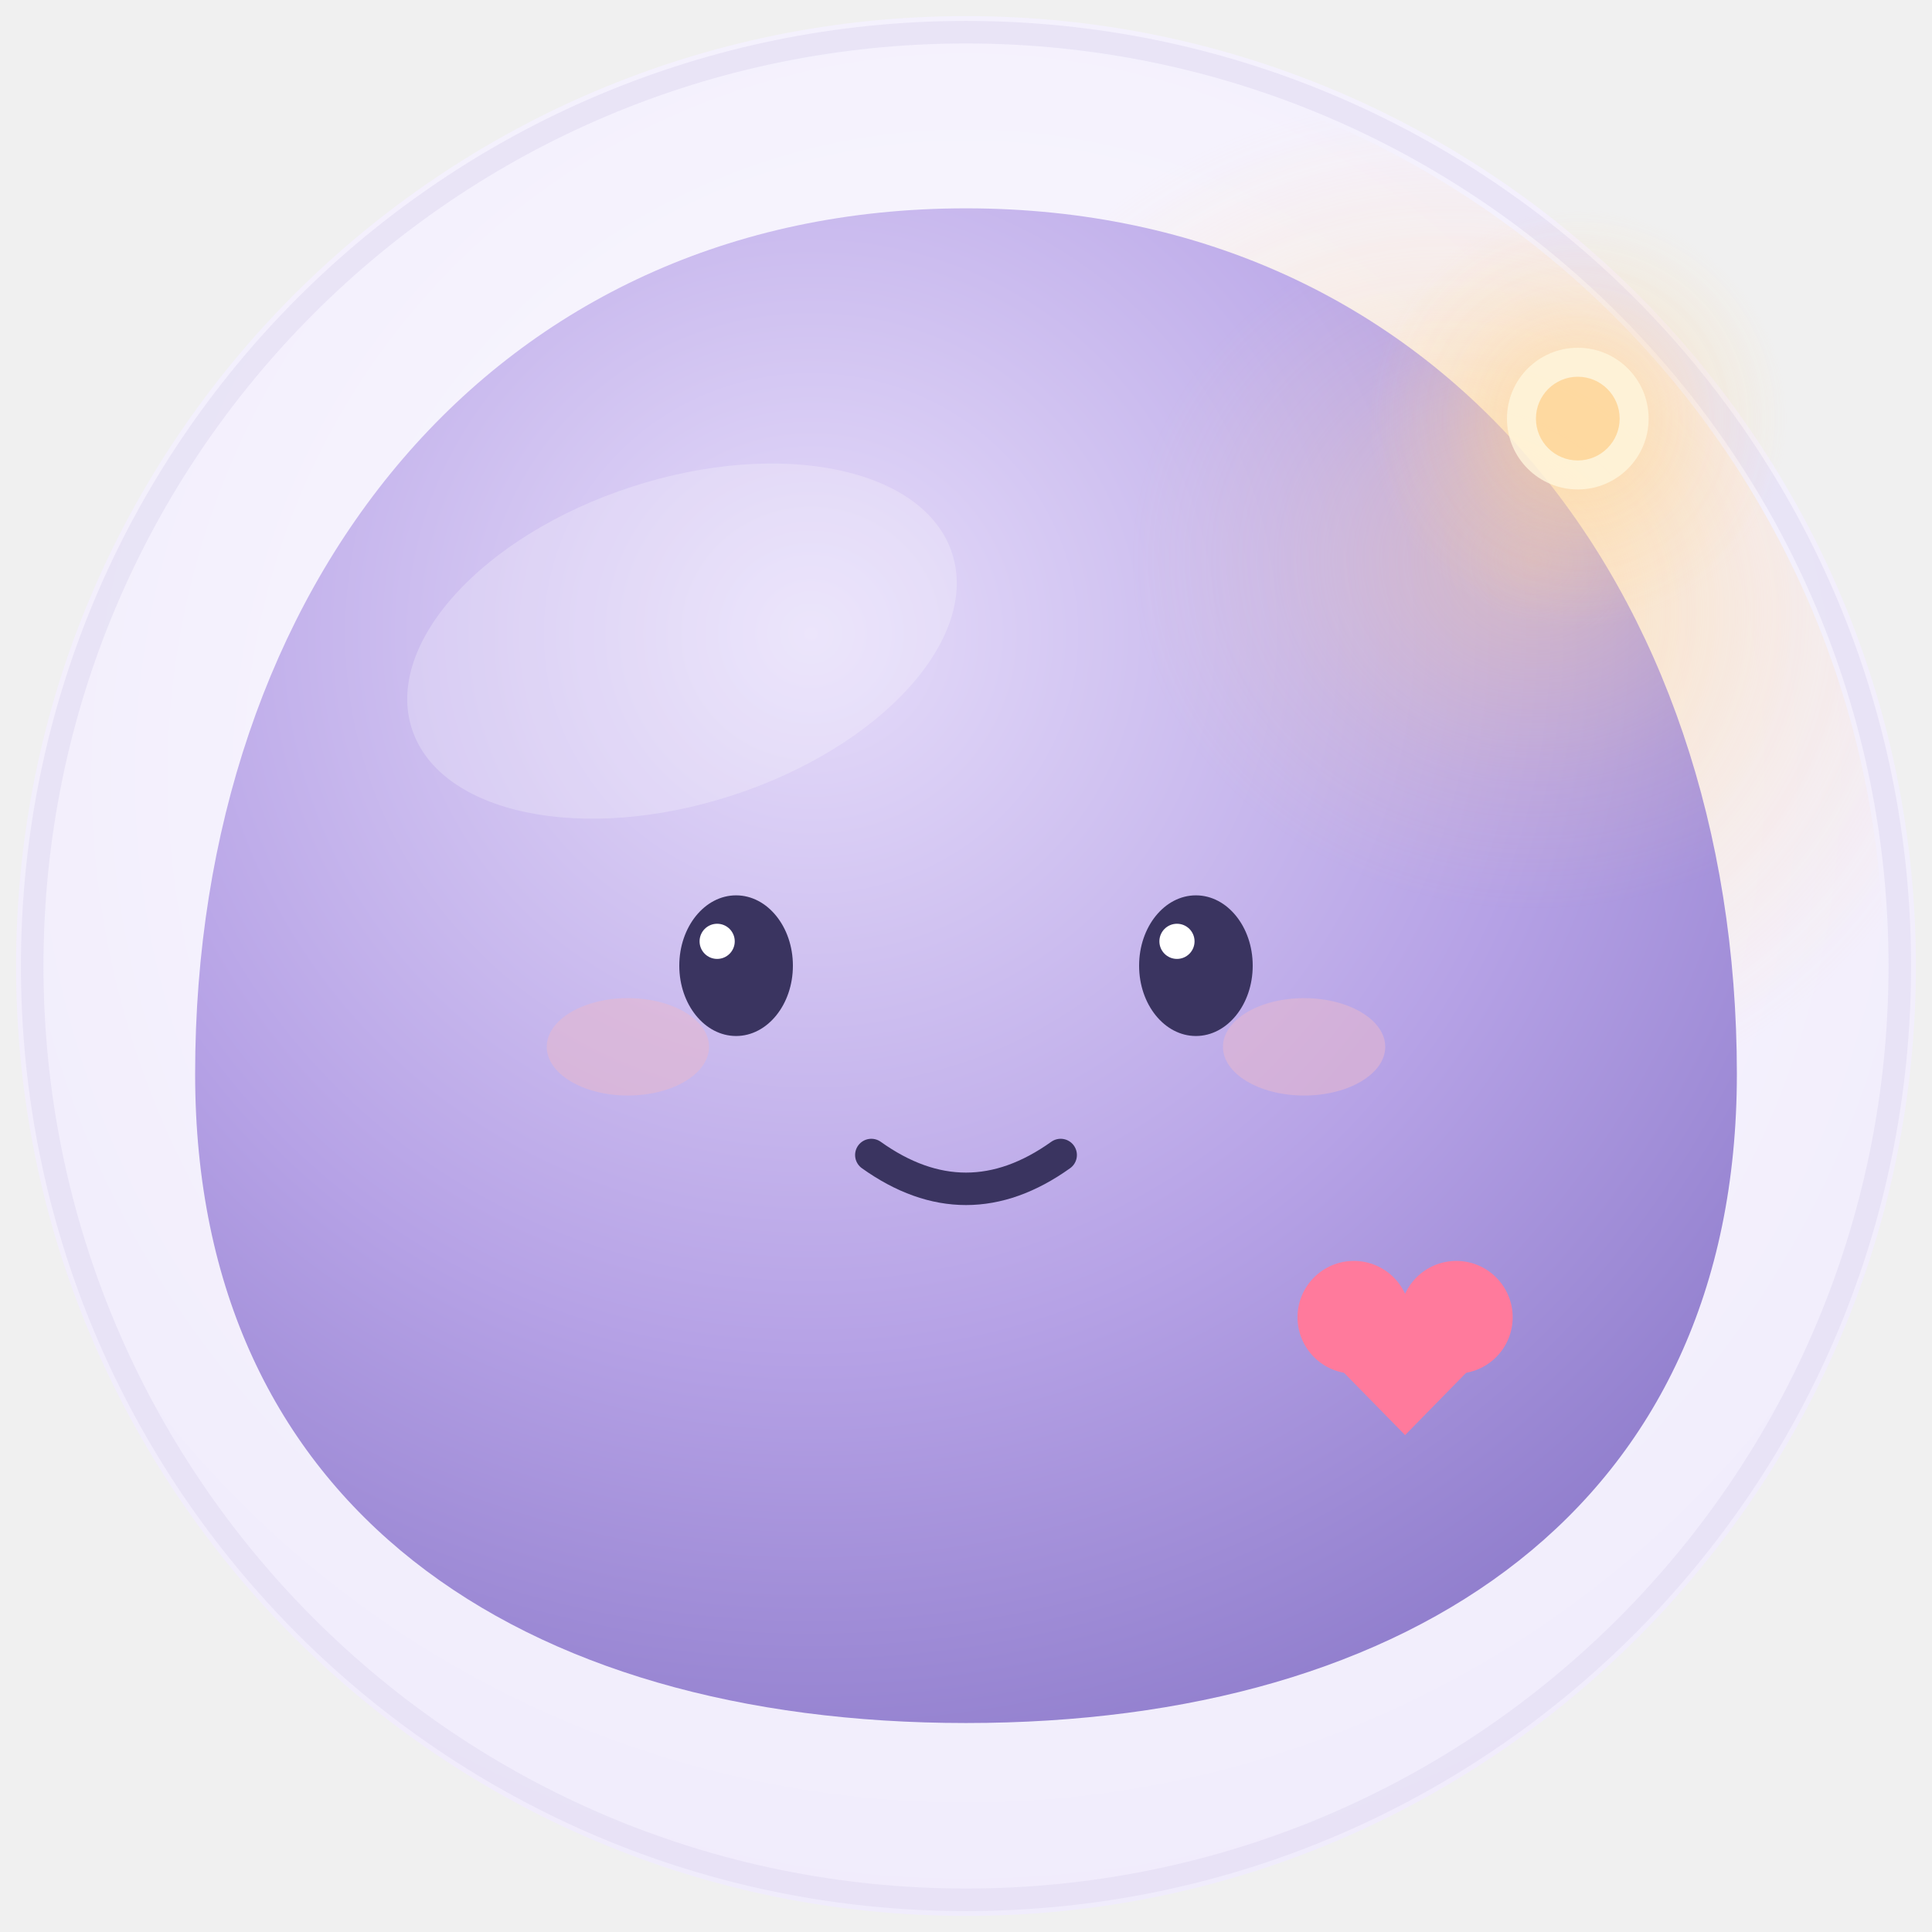
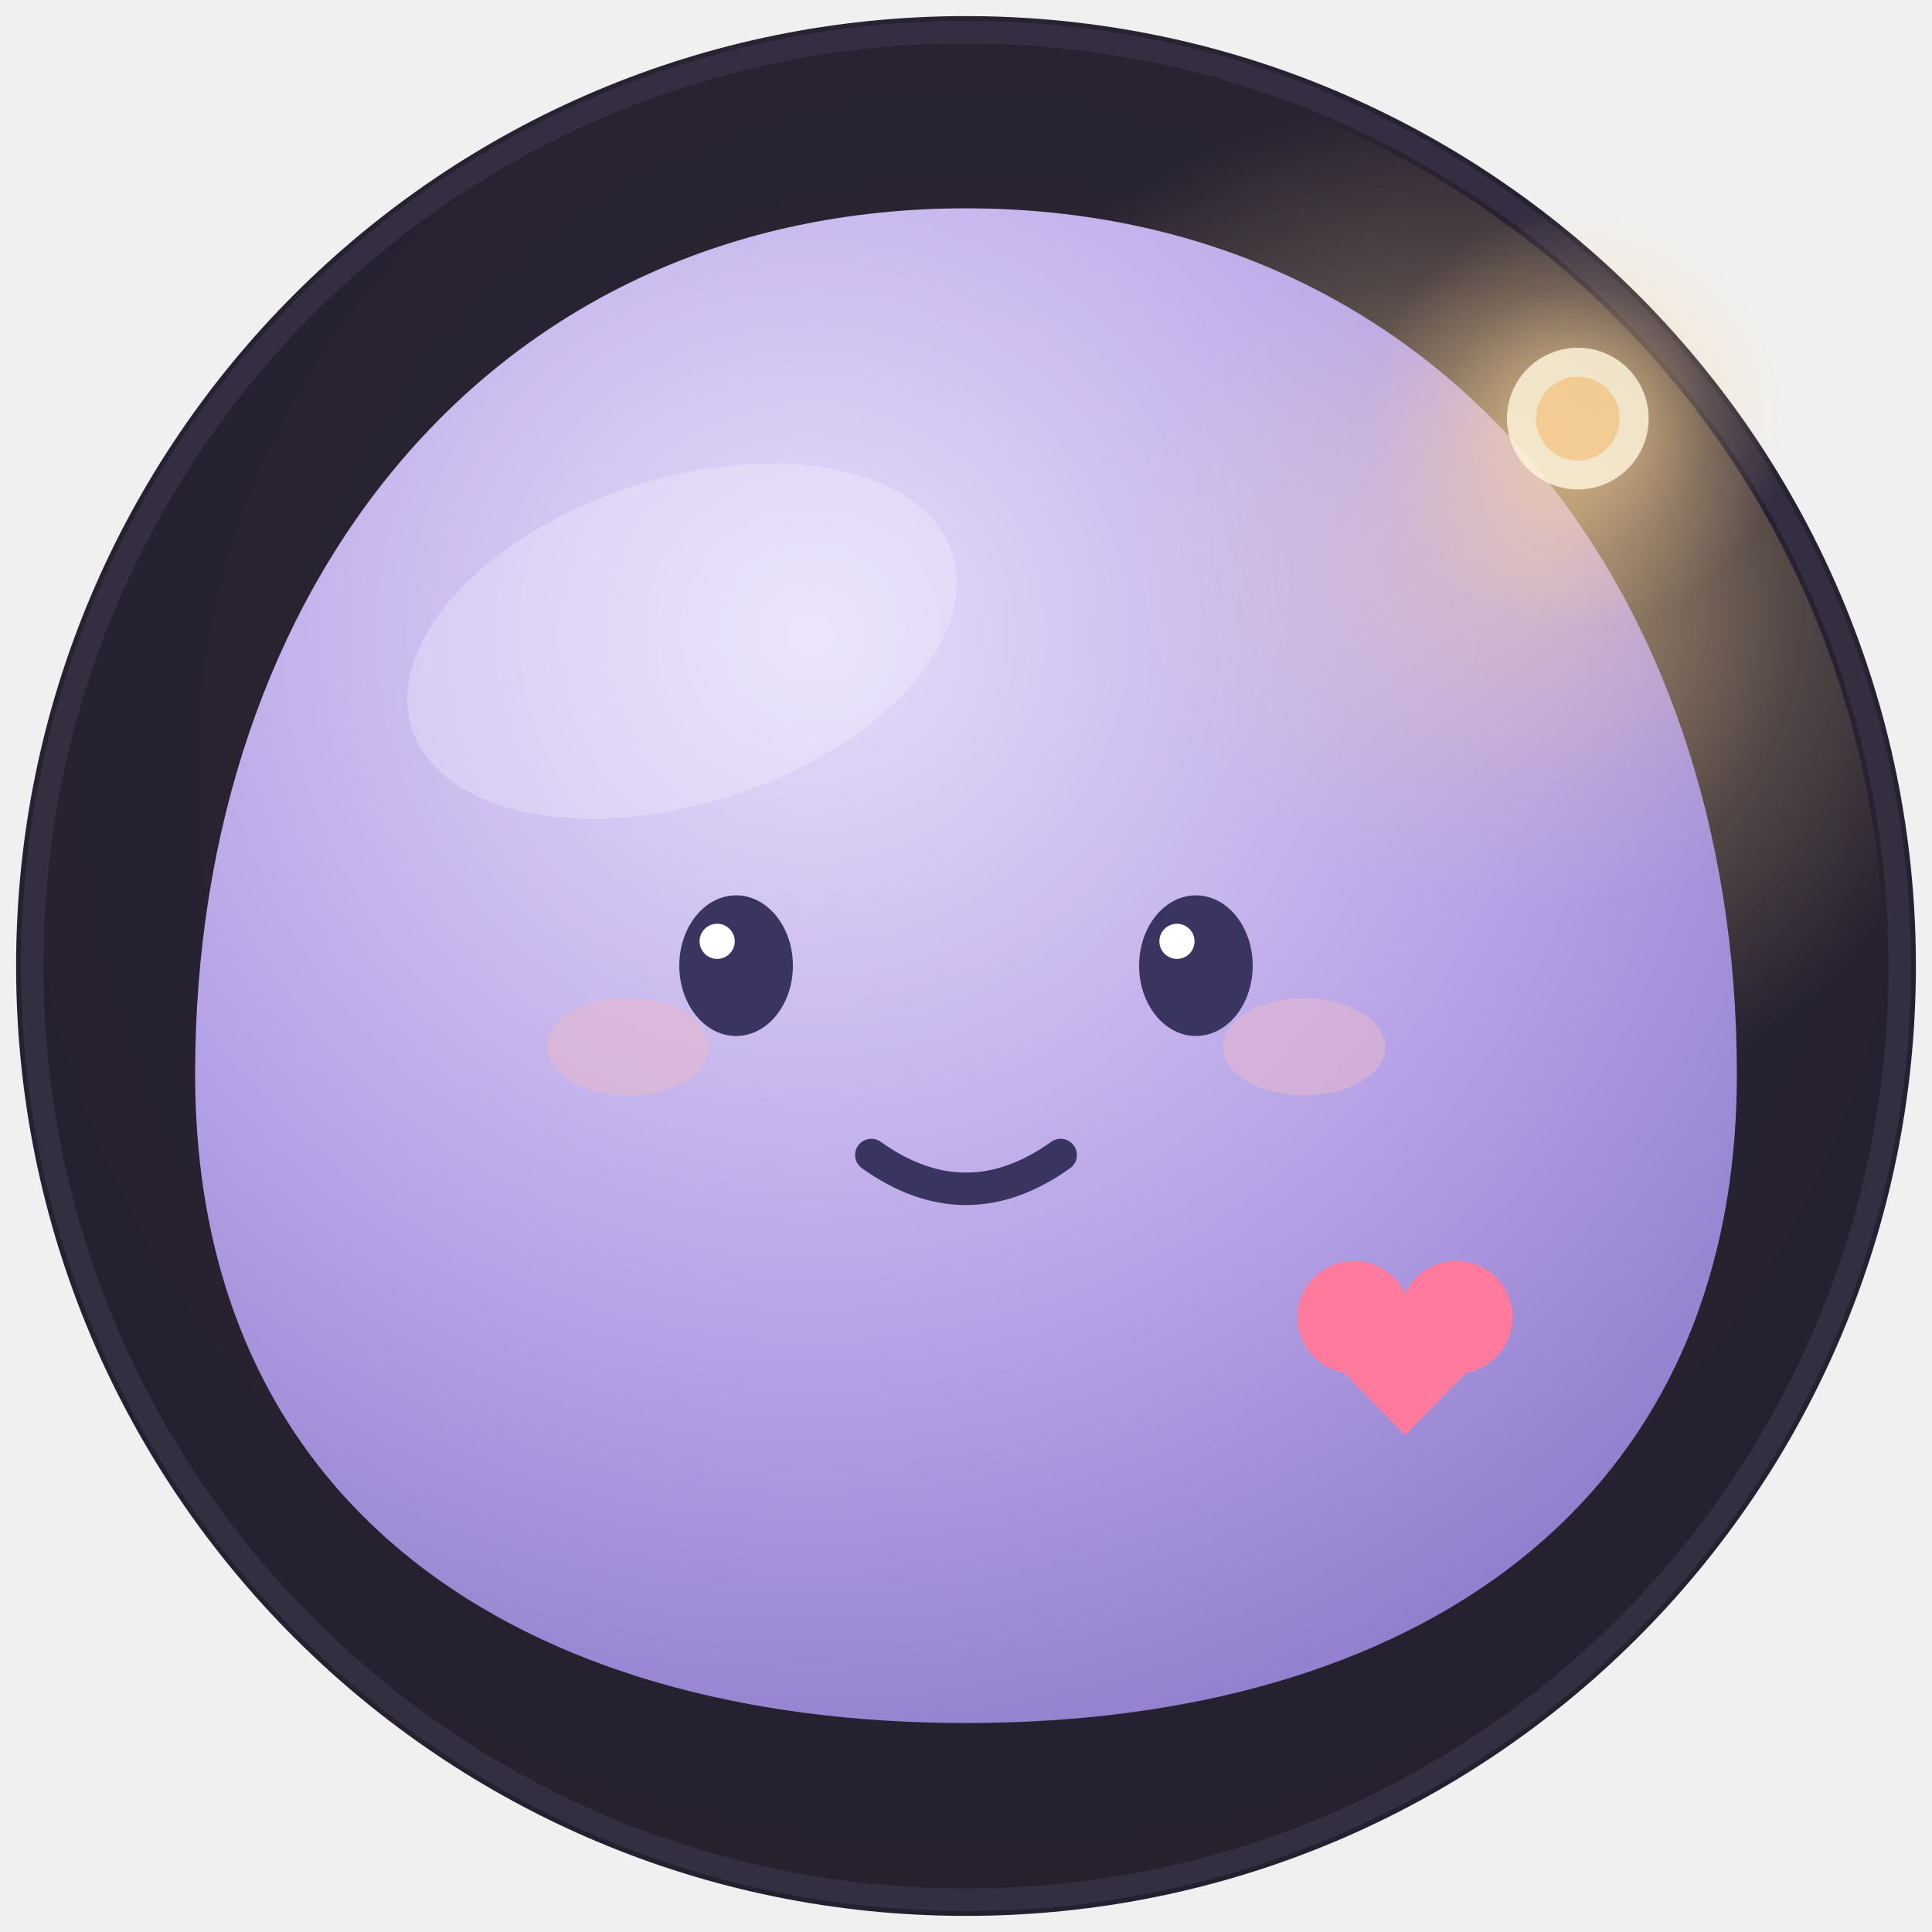
<svg xmlns="http://www.w3.org/2000/svg" viewBox="0 0 132 132">
  <style>
.body{transform-box:fill-box;transform-origin:50% 100%;animation:warm 3.2s ease-in-out infinite}
@keyframes warm{0%,100%{transform:translateY(0)}50%{transform:translateY(-1.8px)}}
.orb{transform-box:fill-box;transform-origin:center;animation:glo 2.9s ease-in-out infinite}
@keyframes glo{0%,100%{opacity:.72;transform:scale(.92)}50%{opacity:1;transform:scale(1.14)}}
.hb{transform-box:fill-box;transform-origin:center;animation:beat 1.7s ease-in-out infinite}@keyframes beat{0%,62%,100%{transform:scale(1)}14%{transform:scale(1.24)}28%{transform:scale(1.04)}42%{transform:scale(1.16)}}.rise{transform-box:fill-box;transform-origin:center;opacity:0;animation:rise 2.3s ease-out infinite}@keyframes rise{0%{opacity:0;transform:translateY(2px) scale(.5)}25%{opacity:.9}100%{opacity:0;transform:translateY(-15px) scale(1)}}
@media(prefers-reduced-motion:reduce){*{animation:none!important}}
</style>
  <g class="body" fill="none">
    <path d="M66 130.9C101.843 130.9 130.9 101.843 130.9 66C130.9 30.157 101.843 1.1 66 1.1C30.157 1.1 1.1 30.157 1.1 66C1.1 101.843 30.157 130.9 66 130.9Z" fill="url(#paint0_radial_1298_440)" />
    <mask id="mask0_1298_440" style="mask-type:luminance" maskUnits="userSpaceOnUse" x="3" y="3" width="126" height="126">
      <path d="M66 128.7C100.628 128.7 128.7 100.628 128.7 66C128.7 31.372 100.628 3.3 66 3.3C31.372 3.3 3.3 31.372 3.3 66C3.3 100.628 31.372 128.7 66 128.7Z" fill="white" />
    </mask>
    <g mask="url(#mask0_1298_440)">
      <g opacity="0.9">
        <path d="M99 77C119.656 77 136.4 61.24 136.4 41.8C136.4 22.36 119.656 6.6 99 6.6C78.345 6.6 61.6 22.36 61.6 41.8C61.6 61.24 78.345 77 99 77Z" fill="url(#paint1_radial_1298_440)" />
      </g>
      <path d="M66 14.234C98.34 14.234 118.668 40.106 118.668 73.37C118.668 102.938 96.492 117.722 66 117.722C35.508 117.722 13.332 102.938 13.332 73.37C13.332 40.106 33.66 14.234 66 14.234Z" fill="url(#paint2_radial_1298_440)" />
      <mask id="mask1_1298_440" style="mask-type:luminance" maskUnits="userSpaceOnUse" x="13" y="14" width="106" height="104">
        <path d="M66 14.234C98.34 14.234 118.668 40.106 118.668 73.37C118.668 102.938 96.492 117.722 66 117.722C35.508 117.722 13.332 102.938 13.332 73.37C13.332 40.106 33.66 14.234 66 14.234Z" fill="white" />
      </mask>
      <g mask="url(#mask1_1298_440)">
        <path opacity="0.24" d="M50.022 54.347C60.214 51.036 66.943 43.63 65.05 37.806C63.158 31.982 53.362 29.945 43.17 33.257C32.978 36.568 26.249 43.974 28.142 49.798C30.034 55.622 39.83 57.659 50.022 54.347Z" fill="white" />
        <path opacity="0.495" d="M104.808 62.282C120.117 62.282 132.528 51.526 132.528 38.258C132.528 24.99 120.117 14.234 104.808 14.234C89.499 14.234 77.088 24.99 77.088 38.258C77.088 51.526 89.499 62.282 104.808 62.282Z" fill="url(#paint3_radial_1298_440)" />
      </g>
      <path opacity="0.55" d="M42.9 74.849C45.962 74.849 48.444 73.359 48.444 71.522C48.444 69.685 45.962 68.196 42.9 68.196C39.838 68.196 37.356 69.685 37.356 71.522C37.356 73.359 39.838 74.849 42.9 74.849Z" fill="#E7B8CE" />
      <path opacity="0.55" d="M89.1 74.849C92.162 74.849 94.644 73.359 94.644 71.522C94.644 69.685 92.162 68.196 89.1 68.196C86.038 68.196 83.556 69.685 83.556 71.522C83.556 73.359 86.038 74.849 89.1 74.849Z" fill="#E7B8CE" />
      <path d="M50.292 70.783C52.435 70.783 54.173 68.632 54.173 65.978C54.173 63.324 52.435 61.173 50.292 61.173C48.149 61.173 46.411 63.324 46.411 65.978C46.411 68.632 48.149 70.783 50.292 70.783Z" fill="#3A3460" />
      <path d="M48.998 65.516C49.662 65.516 50.2 64.978 50.2 64.315C50.2 63.652 49.662 63.114 48.998 63.114C48.335 63.114 47.797 63.652 47.797 64.315C47.797 64.978 48.335 65.516 48.998 65.516Z" fill="white" />
      <path d="M81.708 70.783C83.851 70.783 85.589 68.632 85.589 65.978C85.589 63.324 83.851 61.173 81.708 61.173C79.565 61.173 77.827 63.324 77.827 65.978C77.827 68.632 79.565 70.783 81.708 70.783Z" fill="#3A3460" />
      <path d="M80.414 65.516C81.078 65.516 81.615 64.978 81.615 64.315C81.615 63.652 81.078 63.114 80.414 63.114C79.751 63.114 79.213 63.652 79.213 64.315C79.213 64.978 79.751 65.516 80.414 65.516Z" fill="white" />
      <path d="M59.532 78.914C63.844 81.994 68.156 81.994 72.468 78.914" stroke="#3A3460" stroke-width="2.218" stroke-linecap="round" />
    </g>
-     <path opacity="0.7" d="M66 129.8C101.236 129.8 129.8 101.236 129.8 66C129.8 30.764 101.236 2.2 66 2.2C30.764 2.2 2.2 30.764 2.2 66C2.2 101.236 30.764 129.8 66 129.8Z" stroke="#E4DEF4" stroke-width="1.54" />
+     <path opacity="0.7" d="M66 129.8C101.236 129.8 129.8 101.236 129.8 66C129.8 30.764 101.236 2.2 66 2.2C30.764 2.2 2.2 30.764 2.2 66C2.2 101.236 30.764 129.8 66 129.8Z" stroke="#3B3348" stroke-width="1.54" />
    <g opacity="0.9">
      <g class="orb">
        <path d="M107.8 42.9C115.698 42.9 122.1 36.498 122.1 28.6C122.1 20.702 115.698 14.3 107.8 14.3C99.902 14.3 93.5 20.702 93.5 28.6C93.5 36.498 99.902 42.9 107.8 42.9Z" fill="url(#paint4_radial_1298_440)" />
        <path d="M107.8 33.44C110.473 33.44 112.64 31.273 112.64 28.6C112.64 25.927 110.473 23.76 107.8 23.76C105.127 23.76 102.96 25.927 102.96 28.6C102.96 31.273 105.127 33.44 107.8 33.44Z" fill="#FFF3D6" />
        <path d="M107.8 31.46C109.379 31.46 110.66 30.18 110.66 28.6C110.66 27.02 109.379 25.74 107.8 25.74C106.22 25.74 104.94 27.02 104.94 28.6C104.94 30.18 106.22 31.46 107.8 31.46Z" fill="#FFD79A" />
      </g>
    </g>
    <defs>
      <radialGradient id="paint0_radial_1298_440" cx="0" cy="0" r="1" gradientUnits="userSpaceOnUse" gradientTransform="translate(66.0001 53.02) scale(93.456)">
-         <stop stop-color="#FCFBFF" />
-         <stop offset="1" stop-color="#EEE9FB" />
+         <stop stop-color="#2C2635" />
+         <stop offset="1" stop-color="#241F2E" />
      </radialGradient>
      <radialGradient id="paint1_radial_1298_440" cx="0" cy="0" r="1" gradientUnits="userSpaceOnUse" gradientTransform="translate(99.0001 41.8001) scale(37.4 35.2)">
        <stop stop-color="#FFD79A" stop-opacity="0.85" />
        <stop offset="0.64" stop-color="#FFD79A" stop-opacity="0.22" />
        <stop offset="1" stop-color="#FFD79A" stop-opacity="0" />
      </radialGradient>
      <radialGradient id="paint2_radial_1298_440" cx="0" cy="0" r="1" gradientUnits="userSpaceOnUse" gradientTransform="translate(55.4664 43.2108) scale(90.589 88.9997)">
        <stop stop-color="#E6DDFA" />
        <stop offset="0.55" stop-color="#B6A2E6" />
        <stop offset="1" stop-color="#8674C6" />
      </radialGradient>
      <radialGradient id="paint3_radial_1298_440" cx="0" cy="0" r="1" gradientUnits="userSpaceOnUse" gradientTransform="translate(104.808 38.2581) scale(27.72 24.024)">
        <stop stop-color="#FFD79A" stop-opacity="0.85" />
        <stop offset="0.64" stop-color="#FFD79A" stop-opacity="0.22" />
        <stop offset="1" stop-color="#FFD79A" stop-opacity="0" />
      </radialGradient>
      <radialGradient id="paint4_radial_1298_440" cx="0" cy="0" r="1" gradientUnits="userSpaceOnUse" gradientTransform="translate(107.8 28.5999) scale(14.3)">
        <stop stop-color="#FFD79A" stop-opacity="0.85" />
        <stop offset="0.64" stop-color="#FFD79A" stop-opacity="0.22" />
        <stop offset="1" stop-color="#FFD79A" stop-opacity="0" />
      </radialGradient>
    </defs>
  </g>
  <g>
    <g class="hb">
      <circle cx="92.5" cy="90" r="3.85" fill="#FF7A9C" />
      <circle cx="99.5" cy="90" r="3.85" fill="#FF7A9C" />
      <path d="M89.14,91.05 L102.86,91.05 L96,98.05 Z" fill="#FF7A9C" />
    </g>
    <g class="rise">
      <circle cx="103.0" cy="86" r="2.2" fill="#FFAEC2" />
      <circle cx="107.0" cy="86" r="2.2" fill="#FFAEC2" />
      <path d="M101.08,86.6 L108.92,86.6 L105,90.6 Z" fill="#FFAEC2" />
    </g>
  </g>
</svg>
